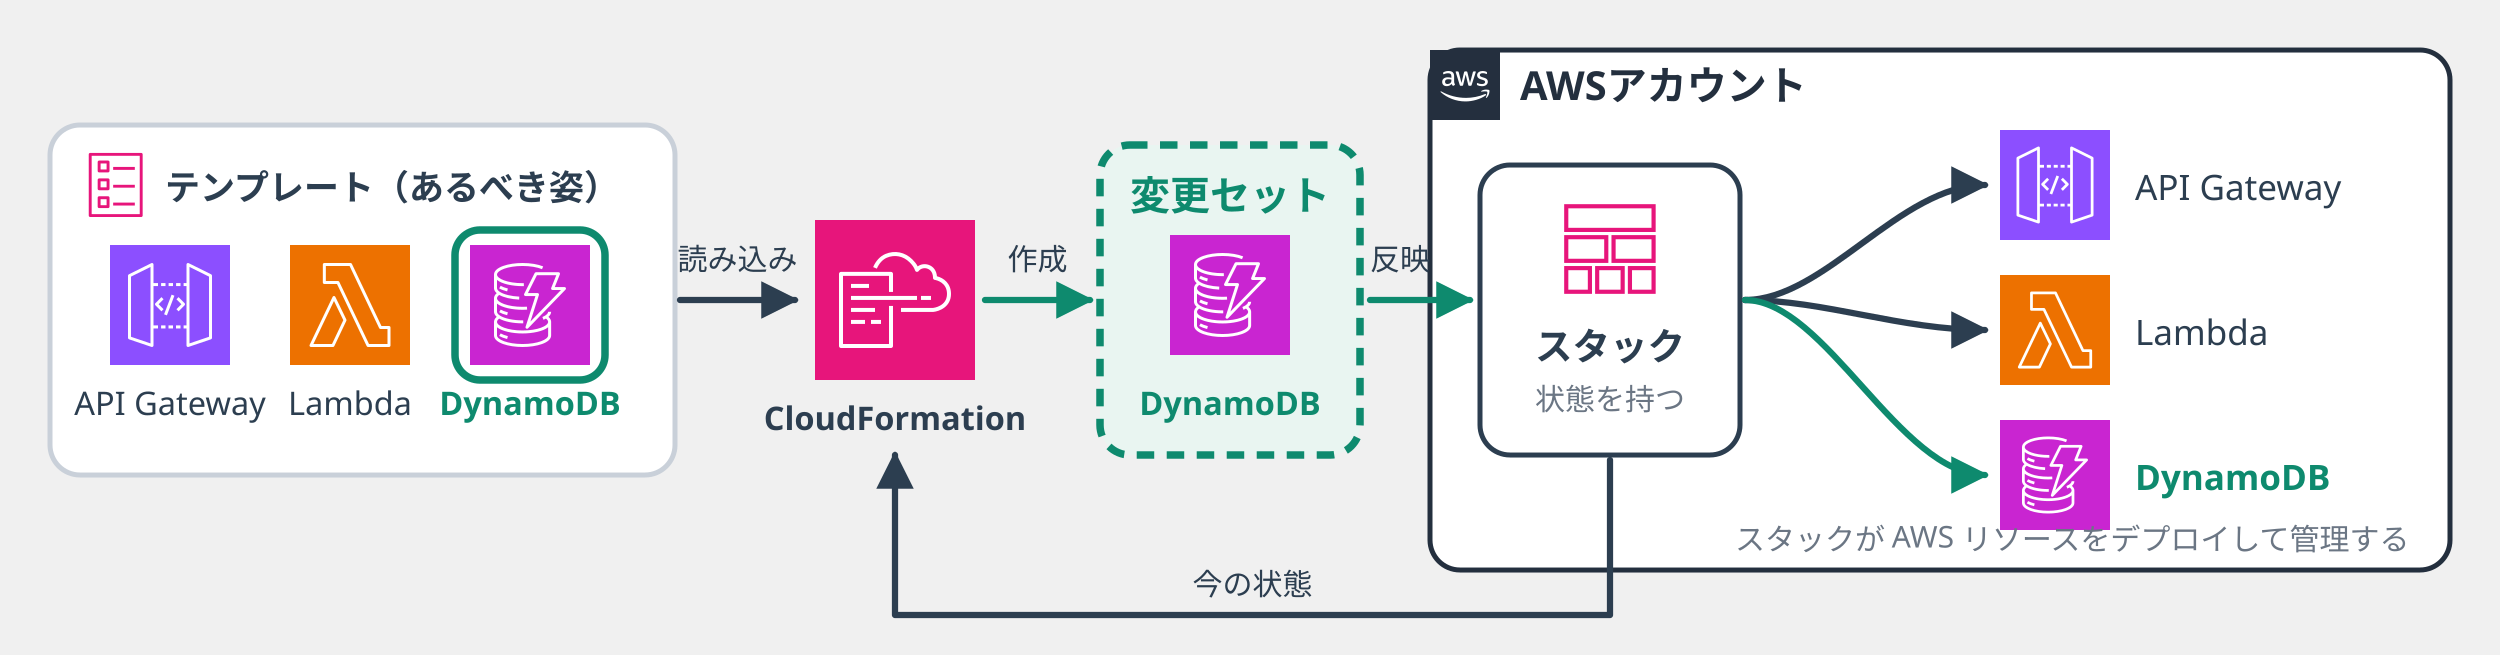
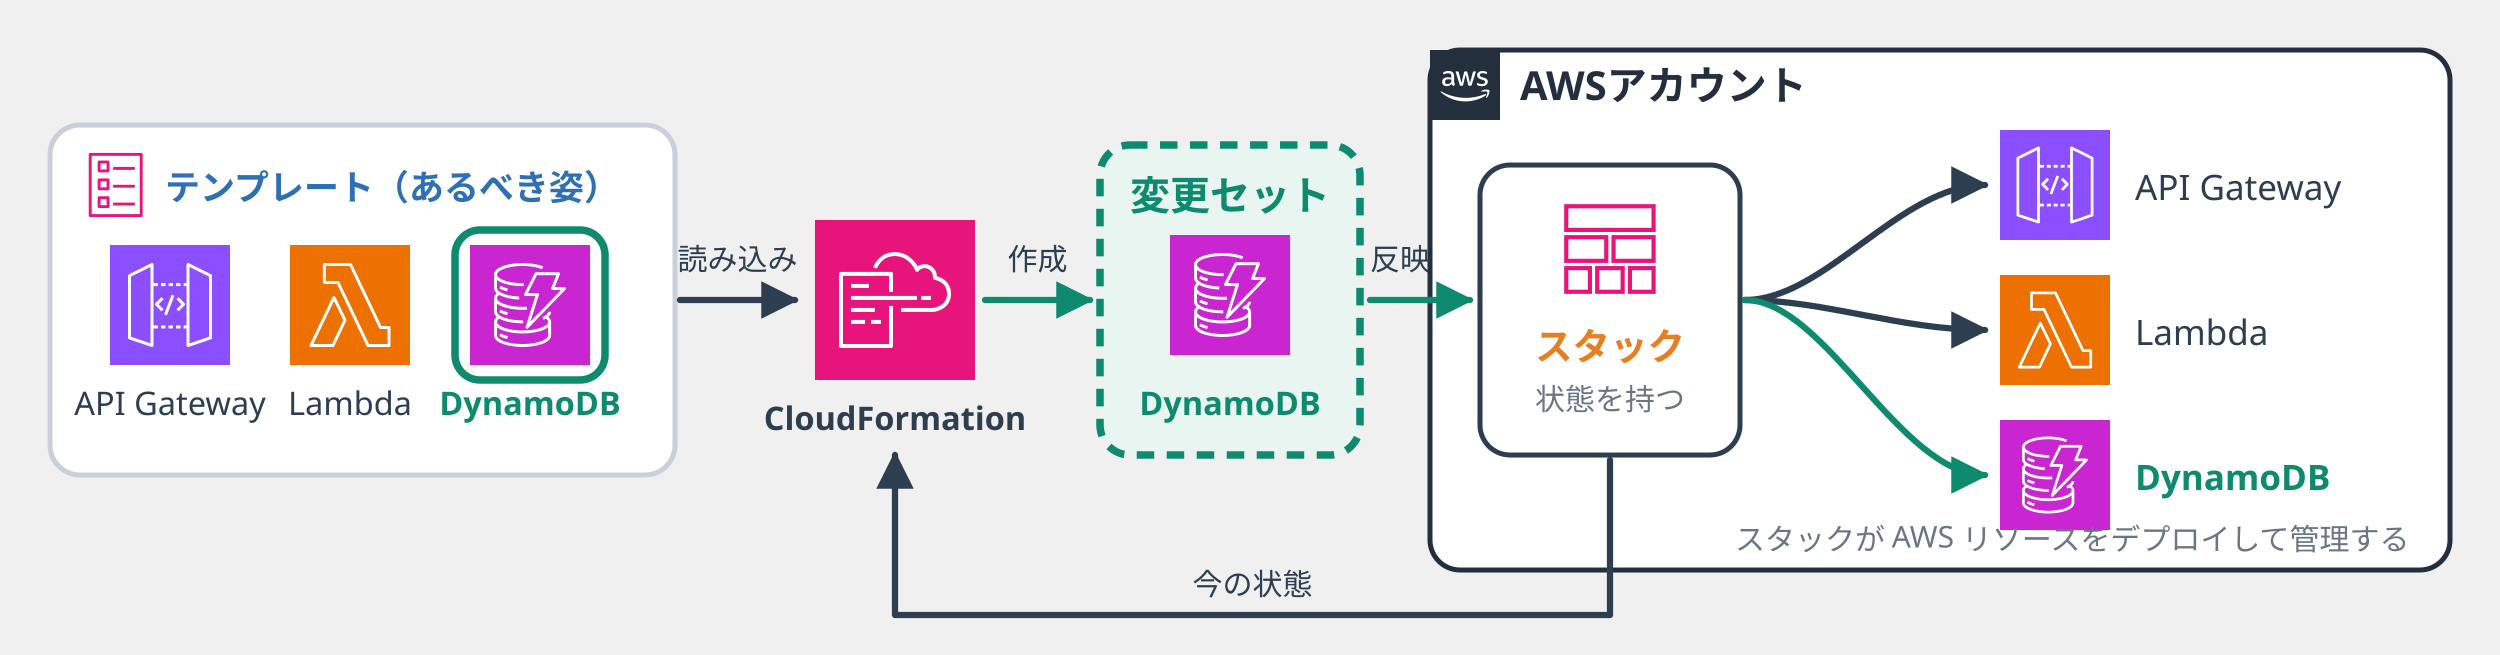
<svg xmlns="http://www.w3.org/2000/svg" viewBox="0 0 1000 262" width="100%" role="img" aria-label="CloudFormationがテンプレートとスタックの今の状態を比べて変更セットを作り、スタックに反映する。スタックからAPI Gateway、Lambda、DynamoDBがデプロイされる">
  <defs>
    <marker id="a-i" viewBox="0 0 10 10" refX="9" refY="5" markerWidth="6" markerHeight="6" orient="auto-start-reverse">
      <path d="M0,0 L10,5 L0,10 z" fill="#2c3e50" />
    </marker>
    <marker id="a-g" viewBox="0 0 10 10" refX="9" refY="5" markerWidth="6" markerHeight="6" orient="auto-start-reverse">
      <path d="M0,0 L10,5 L0,10 z" fill="#0E8A6E" />
    </marker>
    <marker id="a-r" viewBox="0 0 10 10" refX="9" refY="5" markerWidth="6" markerHeight="6" orient="auto-start-reverse">
      <path d="M0,0 L10,5 L0,10 z" fill="#DD344C" />
    </marker>
    <marker id="a-x" viewBox="0 0 10 10" refX="9" refY="5" markerWidth="6" markerHeight="6" orient="auto-start-reverse">
      <path d="M0,0 L10,5 L0,10 z" fill="#8a94a3" />
    </marker>
  </defs>
  <rect x="20" y="50" width="250" height="140" rx="12" fill="#ffffff" stroke="#c9d0d9" stroke-width="2" />
  <svg x="32" y="60" width="28" height="28" viewBox="0 0 48 48">
    <g id="cfn-deploy-v4-Icon-Resource/Management-Governance/Res_AWS-CloudFormation_Template_48" stroke="none" stroke-width="1" fill="none" fill-rule="evenodd">
      <path d="M22.734,38.089 L37.593,38.089 L37.593,36.089 L22.734,36.089 L22.734,38.089 Z M22.734,25.852 L37.593,25.852 L37.593,23.852 L22.734,23.852 L22.734,25.852 Z M22.734,13.615 L37.593,13.615 L37.593,11.615 L22.734,11.615 L22.734,13.615 Z M14.118,37.838 L18.237,37.838 L18.237,33.719 L14.118,33.719 L14.118,37.838 Z M13.118,39.838 L19.238,39.838 C19.79,39.838 20.238,39.391 20.238,38.838 L20.238,32.719 C20.238,32.166 19.79,31.719 19.238,31.719 L13.118,31.719 C12.566,31.719 12.118,32.166 12.118,32.719 L12.118,38.838 C12.118,39.391 12.566,39.838 13.118,39.838 L13.118,39.838 Z M14.118,25.6 L18.237,25.6 L18.237,21.481 L14.118,21.481 L14.118,25.6 Z M13.118,27.601 L19.238,27.601 C19.79,27.601 20.238,27.153 20.238,26.601 L20.238,20.481 C20.238,19.929 19.79,19.481 19.238,19.481 L13.118,19.481 C12.566,19.481 12.118,19.929 12.118,20.481 L12.118,26.601 C12.118,27.153 12.566,27.601 13.118,27.601 L13.118,27.601 Z M14.118,13.363 L18.237,13.363 L18.237,9.244 L14.118,9.244 L14.118,13.363 Z M13.118,15.363 L19.238,15.363 C19.79,15.363 20.238,14.916 20.238,14.363 L20.238,8.244 C20.238,7.691 19.79,7.244 19.238,7.244 L13.118,7.244 C12.566,7.244 12.118,7.691 12.118,8.244 L12.118,14.363 C12.118,14.916 12.566,15.363 13.118,15.363 L13.118,15.363 Z M8,43.956 L40.963,43.956 L40.963,4 L8,4 L8,43.956 Z M41.963,2 L7,2 C6.448,2 6,2.447 6,3 L6,44.956 C6,45.509 6.448,45.956 7,45.956 L41.963,45.956 C42.516,45.956 42.963,45.509 42.963,44.956 L42.963,3 C42.963,2.447 42.516,2 41.963,2 L41.963,2 Z" id="cfn-deploy-v4-AWS-CloudFormation_template_Resource-Icon_light-bg" fill="#E7157B" />
    </g>
  </svg>
-   <text x="66" y="80" font-family="'Noto Sans JP', 'Hiragino Sans', sans-serif" font-size="14" font-weight="bold" fill="#2c3e50" text-anchor="start">テンプレート（あるべき姿）</text>
+   <text x="66" y="80" font-family="'Noto Sans JP', 'Hiragino Sans', sans-serif" font-size="14" font-weight="bold" fill="#2F6FB3" text-anchor="start">テンプレート（あるべき姿）</text>
  <svg x="44" y="98" width="48" height="48" viewBox="0 0 80 80">
    <g id="cfn-deploy-v5-Icon-Architecture/64/Arch_Amazon-API-Gateway_64">
      <g id="cfn-deploy-v5-Icon-Architecture-BG/64/Networking-Content-Delivery">
        <rect id="cfn-deploy-v5-Rectangle" width="80" height="80" fill="#8C4FFF" />
      </g>
      <g id="cfn-deploy-v5-Icon-Service/64/Amazon-API-Gateway_64">
        <path id="cfn-deploy-v5-Amazon-API-Gateway_Icon_64_Squid" fill-rule="evenodd" clip-rule="evenodd" d="M34.065 55.632H37V53.615H34.065V55.632ZM39 55.632H42V53.615H39V55.632ZM27 14.63L14 21.082V61.193L27 65.59V14.63ZM29 27.393V53.615H32V55.632H29V66.992C29 67.316 28.845 67.621 28.584 67.81C28.412 67.936 28.207 68 28 68C27.894 68 27.786 67.983 27.682 67.948L12.682 62.876C12.274 62.737 12 62.352 12 61.92V20.454C12 20.07 12.217 19.718 12.559 19.549L27.559 12.104C27.868 11.95 28.235 11.968 28.528 12.152C28.821 12.336 29 12.66 29 13.009V25.376H32V27.393H29ZM44 55.632H47V53.615H44V55.632ZM44.065 27.393H47V25.376H44.065V27.393ZM39.065 27.393H42V25.376H39.065V27.393ZM34.065 27.393H37V25.376H34.065V27.393ZM66 21.082L53 14.63V65.59L66 61.193V21.082ZM68 61.92C68 62.352 67.726 62.737 67.318 62.876L52.318 67.948C52.214 67.983 52.106 68 52 68C51.793 68 51.588 67.936 51.416 67.81C51.155 67.621 51 67.316 51 66.992V55.632H49.065V53.615H51V27.393H49.065V25.376H51V13.009C51 12.66 51.179 12.336 51.472 12.152C51.765 11.968 52.131 11.95 52.441 12.104L67.441 19.549C67.783 19.718 68 20.07 68 20.454V61.92ZM42.934 33.807L41.066 33.083L36.066 46.194L37.934 46.918L42.934 33.807ZM49.707 40.209C50.098 39.815 50.098 39.176 49.707 38.783L45.707 34.749L44.293 36.175L47.586 39.496L44.293 42.817L45.707 44.243L49.707 40.209ZM34.293 44.243L30.293 40.209C29.902 39.815 29.902 39.176 30.293 38.783L34.293 34.749L35.707 36.175L32.414 39.496L35.707 42.817L34.293 44.243Z" fill="white" />
      </g>
    </g>
  </svg>
  <text x="68" y="166" font-family="'Noto Sans JP', 'Hiragino Sans', sans-serif" font-size="13" font-weight="normal" fill="#2c3e50" text-anchor="middle">API Gateway</text>
  <svg x="116" y="98" width="48" height="48" viewBox="0 0 80 80">
    <g id="cfn-deploy-v6-Icon-Architecture/64/Arch_AWS-Lambda_64" stroke="none" stroke-width="1" fill="none" fill-rule="evenodd">
      <g id="cfn-deploy-v6-Icon-Architecture-BG/64/Compute" fill="#ED7100">
        <rect id="cfn-deploy-v6-Rectangle" x="0" y="0" width="80" height="80" />
      </g>
      <path d="M28.008,66 L15.591,66 L29.324,37.296 L35.546,50.106 L28.008,66 Z M30.22,34.553 C30.051,34.208 29.7,33.989 29.318,33.989 L29.315,33.989 C28.929,33.99 28.578,34.211 28.412,34.558 L13.098,66.569 C12.95,66.879 12.971,67.243 13.155,67.534 C13.337,67.824 13.658,68 14.002,68 L28.642,68 C29.03,68 29.382,67.777 29.548,67.428 L37.564,50.528 C37.693,50.254 37.692,49.937 37.559,49.665 L30.22,34.553 Z M64.995,66 L52.659,66 L32.867,24.57 C32.701,24.222 32.349,24 31.962,24 L23.89,24 L23.899,14 L39.72,14 L59.42,55.429 C59.586,55.777 59.939,56 60.326,56 L64.995,56 L64.995,66 Z M65.998,54 L60.96,54 L41.259,12.571 C41.094,12.223 40.741,12 40.353,12 L22.898,12 C22.345,12 21.896,12.447 21.895,12.999 L21.884,24.999 C21.884,25.265 21.989,25.519 22.178,25.707 C22.365,25.895 22.62,26 22.887,26 L31.329,26 L51.122,67.43 C51.289,67.778 51.639,68 52.026,68 L65.998,68 C66.552,68 67,67.552 67,67 L67,55 C67,54.448 66.552,54 65.998,54 L65.998,54 Z" id="cfn-deploy-v6-AWS-Lambda_Icon_64_Squid" fill="#FFFFFF" />
    </g>
  </svg>
  <text x="140" y="166" font-family="'Noto Sans JP', 'Hiragino Sans', sans-serif" font-size="13" font-weight="normal" fill="#2c3e50" text-anchor="middle">Lambda</text>
  <svg x="188" y="98" width="48" height="48" viewBox="0 0 80 80">
    <g id="cfn-deploy-v7-Icon-Architecture/64/Arch_Amazon-DynamoDB_64" stroke="none" stroke-width="1" fill="none" fill-rule="evenodd">
      <g id="cfn-deploy-v7-Icon-Architecture-BG/64/Database" fill="#C925D1">
        <rect id="cfn-deploy-v7-Rectangle" x="0" y="0" width="80" height="80" />
      </g>
      <path d="M52.086,54.85 C48.748,57.549 41.745,58.975 35.044,58.975 C28.342,58.975 21.337,57.548 18,54.849 L18,60.285 L18.001,60.285 C18.001,62.995 25,66.016 35.044,66.016 C45.08,66.016 52.075,62.999 52.086,60.29 L52.086,54.85 Z M52.087,44.522 L54.087,44.511 L54.087,44.522 C54.087,45.73 53.482,46.858 52.304,47.891 C53.732,49.147 54.087,50.38 54.087,51.258 C54.087,51.264 54.086,51.269 54.086,51.275 L54.086,60.285 L54.087,60.285 C54.087,65.295 44.275,68 35.044,68 C25.835,68 16.05,65.307 16.003,60.319 C16.003,60.314 16,60.309 16,60.304 L16,51.255 C16,51.253 16.002,51.25 16.002,51.247 C16.005,50.369 16.361,49.141 17.787,47.888 C16.37,46.636 16.01,45.415 16.001,44.544 L16.002,44.544 C16.002,44.54 16,44.537 16,44.533 L16,35.484 C16,35.481 16.002,35.478 16.002,35.475 C16.005,34.597 16.362,33.369 17.788,32.117 C16.37,30.865 16.01,29.643 16.001,28.773 L16.002,28.773 C16.002,28.769 16,28.765 16,28.761 L16,19.713 C16,19.71 16.002,19.707 16.002,19.704 C16.019,14.7 25.82,12 35.044,12 C40.255,12 45.261,12.828 48.778,14.272 L48.013,16.105 C44.73,14.757 40.003,13.984 35.044,13.984 C25,13.984 18.001,17.005 18.001,19.717 C18.001,22.429 25,25.45 35.044,25.45 C35.315,25.453 35.58,25.45 35.848,25.44 L35.932,27.422 C35.636,27.434 35.34,27.434 35.044,27.434 C28.342,27.434 21.337,26.007 18,23.308 L18,28.74 L18.001,28.74 L18.001,28.763 C18.011,29.803 19.078,30.712 19.972,31.289 C22.662,33.004 27.482,34.175 32.857,34.418 L32.766,36.4 C27.321,36.153 22.553,35.023 19.484,33.292 C18.728,33.857 18.001,34.622 18.001,35.489 C18.001,38.2 25,41.221 35.044,41.221 C36.029,41.221 37.007,41.189 37.952,41.123 L38.091,43.102 C37.101,43.17 36.075,43.205 35.044,43.205 C28.342,43.205 21.337,41.778 18,39.079 L18,44.511 L18.001,44.511 C18.011,45.575 19.078,46.482 19.972,47.06 C23.048,49.023 28.824,50.245 35.044,50.245 L35.484,50.245 L35.484,52.229 L35.044,52.229 C28.725,52.229 22.982,51.055 19.47,49.073 C18.718,49.637 18.001,50.398 18.001,51.258 C18.001,53.97 25,56.992 35.044,56.992 C45.08,56.992 52.075,53.974 52.086,51.265 L52.086,51.255 L52.086,51.254 C52.084,50.392 51.364,49.631 50.61,49.067 C50.122,49.344 49.599,49.61 49.004,49.855 L48.238,48.022 C48.964,47.724 49.594,47.402 50.111,47.062 C51.013,46.474 52.087,45.555 52.087,44.522 L52.087,44.522 Z M60.653,30.017 L55.049,30.017 C54.718,30.017 54.407,29.854 54.222,29.582 C54.035,29.31 53.997,28.964 54.119,28.66 L57.528,20.138 L44.619,20.138 L38.619,32.04 L45.001,32.04 C45.32,32.04 45.62,32.192 45.809,32.447 C45.996,32.703 46.051,33.031 45.954,33.333 L40.258,51.089 L60.653,30.017 Z M63.722,29.712 L38.723,55.54 C38.528,55.74 38.266,55.844 38.001,55.844 C37.825,55.844 37.648,55.799 37.49,55.705 C37.09,55.469 36.907,54.992 37.048,54.552 L43.634,34.024 L37.001,34.024 C36.654,34.024 36.333,33.846 36.15,33.554 C35.968,33.261 35.951,32.896 36.107,32.589 L43.107,18.703 C43.276,18.367 43.622,18.154 44.001,18.154 L59.001,18.154 C59.332,18.154 59.643,18.318 59.828,18.589 C60.015,18.862 60.053,19.207 59.931,19.512 L56.522,28.033 L63,28.033 C63.4,28.033 63.763,28.271 63.92,28.636 C64.077,29.002 63.999,29.426 63.722,29.712 L63.722,29.712 Z M19.455,60.674 C20.872,61.473 22.656,62.144 24.757,62.668 L25.245,60.744 C23.346,60.271 21.686,59.65 20.443,58.95 L19.455,60.674 Z M24.757,46.799 L25.245,44.875 C23.346,44.401 21.686,43.78 20.443,43.08 L19.455,44.805 C20.872,45.603 22.655,46.275 24.757,46.799 L24.757,46.799 Z M19.455,28.936 L20.443,27.211 C21.684,27.911 23.345,28.531 25.245,29.006 L24.757,30.929 C22.653,30.404 20.87,29.733 19.455,28.936 L19.455,28.936 Z" id="cfn-deploy-v7-Amazon-DynamoDB_Icon_64_Squid" fill="#FFFFFF" />
    </g>
  </svg>
  <text x="212" y="166" font-family="'Noto Sans JP', 'Hiragino Sans', sans-serif" font-size="13" font-weight="bold" fill="#0E8A6E" text-anchor="middle">DynamoDB</text>
  <rect x="182" y="92" width="60" height="60" rx="10" fill="none" stroke="#0E8A6E" stroke-width="3" />
  <path d="M272,120 L318,120" fill="none" stroke="#2c3e50" stroke-width="2.5" stroke-linejoin="round" stroke-linecap="round" marker-end="url(#a-i)" />
  <text x="295" y="108" font-family="'Noto Sans JP', 'Hiragino Sans', sans-serif" font-size="12" font-weight="normal" fill="#2c3e50" text-anchor="middle">読み込み</text>
  <svg x="326" y="88" width="64" height="64" viewBox="0 0 80 80">
    <g id="cfn-deploy-v8-Icon-Architecture/64/Arch_AWS-CloudFormation_64" stroke="none" stroke-width="1" fill="none" fill-rule="evenodd">
      <g id="cfn-deploy-v8-Icon-Architecture-BG/64/Management-Governance" fill="#E7157B">
        <rect id="cfn-deploy-v8-Rectangle" x="0" y="0" width="80" height="80" />
      </g>
      <path d="M53,39.963 L58,39.963 L58,37.96 L53,37.96 L53,39.963 Z M28,51.982 L33,51.982 L33,49.979 L28,49.979 L28,51.982 Z M18,51.982 L25,51.982 L25,49.979 L18,49.979 L18,51.982 Z M18,45.972 L30,45.972 L30,43.969 L18,43.969 L18,45.972 Z M18,33.954 L27,33.954 L27,31.951 L18,31.951 L18,33.954 Z M18,39.963 L51,39.963 L51,37.96 L18,37.96 L18,39.963 Z M37,61.997 L14,61.997 L14,27.945 L37,27.945 L37,35.957 L39,35.957 L39,26.943 C39,26.39 38.552,25.942 38,25.942 L13,25.942 C12.447,25.942 12,26.39 12,26.943 L12,62.998 C12,63.551 12.447,64 13,64 L38,64 C38.552,64 39,63.551 39,62.998 L39,42.968 L37,42.968 L37,61.997 Z M68,36.959 C68,43.431 62.173,45.682 59.092,45.968 L43,45.972 L43,43.969 L59,43.969 C59.195,43.946 66,43.212 66,36.959 C66,31.264 60.863,30.108 59.834,29.934 C59.321,29.847 58.96,29.382 59.004,28.863 C59.005,28.844 59.007,28.826 59.009,28.808 C58.954,25.59 56.981,24.585 56.126,24.3 C54.53,23.769 52.751,24.277 51.81,25.539 C51.591,25.836 51.229,25.987 50.861,25.931 C50.497,25.876 50.192,25.625 50.068,25.277 C49.447,23.536 48.546,22.408 47.293,21.153 C44.159,18.039 39.905,17.178 35.925,18.853 C33.837,19.733 32.012,21.728 30.922,24.327 L29.078,23.55 C30.37,20.474 32.584,18.089 35.15,17.007 C39.905,15.005 44.971,16.026 48.704,19.734 C49.774,20.807 50.66,21.851 51.35,23.204 C52.843,22.098 54.857,21.767 56.757,22.399 C59.189,23.209 60.727,25.321 60.975,28.129 C64.381,28.988 68,31.712 68,36.959 L68,36.959 Z" id="cfn-deploy-v8-AWS-CloudFormation_Icon_64_Squid" fill="#FFFFFF" />
    </g>
  </svg>
  <text x="358" y="172" font-family="'Noto Sans JP', 'Hiragino Sans', sans-serif" font-size="13" font-weight="bold" fill="#2c3e50" text-anchor="middle">CloudFormation</text>
  <path d="M394,120 L436,120" fill="none" stroke="#0E8A6E" stroke-width="2.5" stroke-linejoin="round" stroke-linecap="round" marker-end="url(#a-g)" />
  <text x="415" y="108" font-family="'Noto Sans JP', 'Hiragino Sans', sans-serif" font-size="12" font-weight="normal" fill="#2c3e50" text-anchor="middle">作成</text>
  <rect x="440" y="58" width="104" height="124" rx="12" fill="#e9f5f1" stroke="#0E8A6E" stroke-width="3" stroke-dasharray="7 5" />
  <text x="492" y="84" font-family="'Noto Sans JP', 'Hiragino Sans', sans-serif" font-size="16" font-weight="bold" fill="#0E8A6E" text-anchor="middle">変更セット</text>
  <svg x="468" y="94" width="48" height="48" viewBox="0 0 80 80">
    <g id="cfn-deploy-v9-Icon-Architecture/64/Arch_Amazon-DynamoDB_64" stroke="none" stroke-width="1" fill="none" fill-rule="evenodd">
      <g id="cfn-deploy-v9-Icon-Architecture-BG/64/Database" fill="#C925D1">
        <rect id="cfn-deploy-v9-Rectangle" x="0" y="0" width="80" height="80" />
      </g>
      <path d="M52.086,54.85 C48.748,57.549 41.745,58.975 35.044,58.975 C28.342,58.975 21.337,57.548 18,54.849 L18,60.285 L18.001,60.285 C18.001,62.995 25,66.016 35.044,66.016 C45.08,66.016 52.075,62.999 52.086,60.29 L52.086,54.85 Z M52.087,44.522 L54.087,44.511 L54.087,44.522 C54.087,45.73 53.482,46.858 52.304,47.891 C53.732,49.147 54.087,50.38 54.087,51.258 C54.087,51.264 54.086,51.269 54.086,51.275 L54.086,60.285 L54.087,60.285 C54.087,65.295 44.275,68 35.044,68 C25.835,68 16.05,65.307 16.003,60.319 C16.003,60.314 16,60.309 16,60.304 L16,51.255 C16,51.253 16.002,51.25 16.002,51.247 C16.005,50.369 16.361,49.141 17.787,47.888 C16.37,46.636 16.01,45.415 16.001,44.544 L16.002,44.544 C16.002,44.54 16,44.537 16,44.533 L16,35.484 C16,35.481 16.002,35.478 16.002,35.475 C16.005,34.597 16.362,33.369 17.788,32.117 C16.37,30.865 16.01,29.643 16.001,28.773 L16.002,28.773 C16.002,28.769 16,28.765 16,28.761 L16,19.713 C16,19.71 16.002,19.707 16.002,19.704 C16.019,14.7 25.82,12 35.044,12 C40.255,12 45.261,12.828 48.778,14.272 L48.013,16.105 C44.73,14.757 40.003,13.984 35.044,13.984 C25,13.984 18.001,17.005 18.001,19.717 C18.001,22.429 25,25.45 35.044,25.45 C35.315,25.453 35.58,25.45 35.848,25.44 L35.932,27.422 C35.636,27.434 35.34,27.434 35.044,27.434 C28.342,27.434 21.337,26.007 18,23.308 L18,28.74 L18.001,28.74 L18.001,28.763 C18.011,29.803 19.078,30.712 19.972,31.289 C22.662,33.004 27.482,34.175 32.857,34.418 L32.766,36.4 C27.321,36.153 22.553,35.023 19.484,33.292 C18.728,33.857 18.001,34.622 18.001,35.489 C18.001,38.2 25,41.221 35.044,41.221 C36.029,41.221 37.007,41.189 37.952,41.123 L38.091,43.102 C37.101,43.17 36.075,43.205 35.044,43.205 C28.342,43.205 21.337,41.778 18,39.079 L18,44.511 L18.001,44.511 C18.011,45.575 19.078,46.482 19.972,47.06 C23.048,49.023 28.824,50.245 35.044,50.245 L35.484,50.245 L35.484,52.229 L35.044,52.229 C28.725,52.229 22.982,51.055 19.47,49.073 C18.718,49.637 18.001,50.398 18.001,51.258 C18.001,53.97 25,56.992 35.044,56.992 C45.08,56.992 52.075,53.974 52.086,51.265 L52.086,51.255 L52.086,51.254 C52.084,50.392 51.364,49.631 50.61,49.067 C50.122,49.344 49.599,49.61 49.004,49.855 L48.238,48.022 C48.964,47.724 49.594,47.402 50.111,47.062 C51.013,46.474 52.087,45.555 52.087,44.522 L52.087,44.522 Z M60.653,30.017 L55.049,30.017 C54.718,30.017 54.407,29.854 54.222,29.582 C54.035,29.31 53.997,28.964 54.119,28.66 L57.528,20.138 L44.619,20.138 L38.619,32.04 L45.001,32.04 C45.32,32.04 45.62,32.192 45.809,32.447 C45.996,32.703 46.051,33.031 45.954,33.333 L40.258,51.089 L60.653,30.017 Z M63.722,29.712 L38.723,55.54 C38.528,55.74 38.266,55.844 38.001,55.844 C37.825,55.844 37.648,55.799 37.49,55.705 C37.09,55.469 36.907,54.992 37.048,54.552 L43.634,34.024 L37.001,34.024 C36.654,34.024 36.333,33.846 36.15,33.554 C35.968,33.261 35.951,32.896 36.107,32.589 L43.107,18.703 C43.276,18.367 43.622,18.154 44.001,18.154 L59.001,18.154 C59.332,18.154 59.643,18.318 59.828,18.589 C60.015,18.862 60.053,19.207 59.931,19.512 L56.522,28.033 L63,28.033 C63.4,28.033 63.763,28.271 63.92,28.636 C64.077,29.002 63.999,29.426 63.722,29.712 L63.722,29.712 Z M19.455,60.674 C20.872,61.473 22.656,62.144 24.757,62.668 L25.245,60.744 C23.346,60.271 21.686,59.65 20.443,58.95 L19.455,60.674 Z M24.757,46.799 L25.245,44.875 C23.346,44.401 21.686,43.78 20.443,43.08 L19.455,44.805 C20.872,45.603 22.655,46.275 24.757,46.799 L24.757,46.799 Z M19.455,28.936 L20.443,27.211 C21.684,27.911 23.345,28.531 25.245,29.006 L24.757,30.929 C22.653,30.404 20.87,29.733 19.455,28.936 L19.455,28.936 Z" id="cfn-deploy-v9-Amazon-DynamoDB_Icon_64_Squid" fill="#FFFFFF" />
    </g>
  </svg>
  <text x="492" y="166" font-family="'Noto Sans JP', 'Hiragino Sans', sans-serif" font-size="13" font-weight="bold" fill="#0E8A6E" text-anchor="middle">DynamoDB</text>
  <rect x="572" y="20" width="408" height="208" rx="12" fill="#ffffff" stroke="#232F3E" stroke-width="2" />
  <g transform="translate(-170,-90)">
    <svg x="742" y="110" width="28" height="28" viewBox="0 0 40 40">
      <g id="cfn-deploy-cloud21-Icon-Architecture-Group/32/AWS-Cloud-logo_32" stroke="none" stroke-width="1" fill="none" fill-rule="evenodd">
        <rect id="cfn-deploy-cloud21-Rectangle" fill="#242F3E" x="0" y="0" width="40" height="40" />
        <path d="M32.698,23.901 C33.059,24.37 32.298,26.3 31.957,27.164 C31.853,27.426 32.075,27.529 32.307,27.332 C33.82,26.048 34.212,23.357 33.901,22.969 C33.594,22.583 30.95,22.252 29.338,23.401 C29.089,23.578 29.132,23.822 29.407,23.79 C30.315,23.678 32.338,23.433 32.698,23.901 L32.698,23.901 Z M31.856,25.91 C32.374,25.532 31.93,24.969 31.402,25.19 C27.889,26.654 24.075,27.363 20.602,27.363 C15.459,27.363 10.475,25.974 6.446,23.668 C6.094,23.466 5.833,23.823 6.127,24.082 C9.86,27.398 14.796,29.391 20.274,29.391 C24.184,29.391 28.725,28.183 31.856,25.91 L31.856,25.91 Z M29.712,20.695 C29.214,20.695 28.727,20.642 28.253,20.534 C27.777,20.425 27.413,20.302 27.16,20.161 C27.005,20.077 26.908,19.989 26.869,19.903 C26.831,19.815 26.811,19.729 26.811,19.643 L26.811,19.174 C26.811,18.98 26.884,18.881 27.027,18.881 C27.082,18.881 27.14,18.894 27.2,18.914 C27.261,18.937 27.341,18.969 27.441,19.012 C27.761,19.153 28.108,19.26 28.485,19.336 C28.861,19.411 29.236,19.449 29.611,19.449 C30.208,19.449 30.669,19.347 30.995,19.141 C31.322,18.937 31.484,18.646 31.484,18.268 C31.484,18.008 31.399,17.793 31.227,17.619 C31.056,17.445 30.738,17.286 30.275,17.134 L28.9,16.713 C28.203,16.497 27.698,16.184 27.383,15.775 C27.068,15.363 26.911,14.916 26.911,14.428 C26.911,14.041 26.996,13.699 27.169,13.401 C27.339,13.104 27.564,12.851 27.845,12.64 C28.13,12.43 28.459,12.272 28.834,12.162 C29.208,12.055 29.606,12 30.026,12 C30.236,12 30.449,12.014 30.666,12.041 C30.881,12.067 31.085,12.103 31.278,12.146 C31.471,12.191 31.651,12.239 31.816,12.292 C31.982,12.347 32.114,12.401 32.215,12.454 C32.346,12.529 32.439,12.605 32.496,12.681 C32.551,12.756 32.579,12.858 32.579,12.989 L32.579,13.425 C32.579,13.62 32.507,13.716 32.362,13.716 C32.285,13.716 32.165,13.68 31.998,13.604 C31.458,13.365 30.848,13.248 30.177,13.248 C29.635,13.248 29.214,13.334 28.916,13.506 C28.617,13.68 28.468,13.955 28.468,14.333 C28.468,14.591 28.562,14.81 28.751,14.988 C28.939,15.166 29.286,15.336 29.795,15.499 L31.137,15.921 C31.822,16.135 32.311,16.433 32.603,16.809 C32.897,17.188 33.044,17.619 33.044,18.104 C33.044,18.505 32.961,18.864 32.794,19.182 C32.628,19.501 32.399,19.772 32.105,19.999 C31.813,20.226 31.463,20.398 31.054,20.517 C30.644,20.637 30.197,20.695 29.712,20.695 L29.712,20.695 Z M17.547,20.451 C17.381,20.451 17.26,20.424 17.182,20.364 C17.104,20.303 17.038,20.183 16.983,19.999 L14.761,12.842 C14.708,12.658 14.679,12.535 14.679,12.471 C14.679,12.32 14.757,12.244 14.912,12.244 L15.839,12.244 C16.016,12.244 16.14,12.274 16.213,12.334 C16.284,12.392 16.347,12.512 16.402,12.698 L17.993,18.818 L19.47,12.698 C19.514,12.512 19.574,12.392 19.651,12.334 C19.728,12.274 19.855,12.244 20.031,12.244 L20.796,12.244 C20.971,12.244 21.098,12.274 21.176,12.334 C21.253,12.392 21.314,12.512 21.358,12.698 L22.851,18.899 L24.491,12.698 C24.546,12.512 24.609,12.392 24.681,12.334 C24.754,12.274 24.877,12.244 25.054,12.244 L25.932,12.244 C26.088,12.244 26.165,12.32 26.165,12.471 C26.165,12.512 26.158,12.562 26.149,12.615 C26.136,12.671 26.116,12.746 26.081,12.842 L23.795,19.999 C23.74,20.183 23.673,20.303 23.595,20.364 C23.518,20.424 23.396,20.451 23.231,20.451 L22.418,20.451 C22.242,20.451 22.115,20.421 22.038,20.357 C21.961,20.292 21.9,20.166 21.856,19.984 L20.38,14.024 L18.923,19.984 C18.879,20.166 18.817,20.292 18.74,20.357 C18.662,20.421 18.536,20.451 18.359,20.451 L17.547,20.451 Z M9.939,19.449 C10.25,19.449 10.575,19.392 10.918,19.279 C11.26,19.165 11.558,18.969 11.812,18.687 C11.968,18.515 12.074,18.318 12.136,18.096 C12.196,17.876 12.225,17.609 12.225,17.295 L12.225,16.907 C11.951,16.842 11.661,16.791 11.356,16.753 C11.052,16.716 10.757,16.696 10.469,16.696 C9.84,16.696 9.369,16.82 9.061,17.069 C8.752,17.317 8.596,17.672 8.596,18.139 C8.596,18.57 8.713,18.895 8.945,19.117 C9.177,19.339 9.509,19.449 9.939,19.449 L9.939,19.449 Z M13.785,18.041 C13.785,18.386 13.82,18.66 13.892,18.866 C13.965,19.072 14.067,19.294 14.199,19.53 C14.243,19.606 14.265,19.676 14.265,19.739 C14.265,19.838 14.204,19.93 14.083,20.015 L13.486,20.405 C13.398,20.458 13.315,20.486 13.238,20.486 C13.137,20.486 13.044,20.443 12.956,20.357 C12.822,20.226 12.71,20.084 12.617,19.927 C12.521,19.771 12.425,19.588 12.326,19.383 C11.585,20.236 10.658,20.663 9.542,20.663 C8.746,20.663 8.116,20.443 7.651,19.999 C7.188,19.557 6.956,18.963 6.956,18.219 C6.956,17.432 7.243,16.796 7.819,16.316 C8.392,15.836 9.167,15.595 10.138,15.595 C10.459,15.595 10.793,15.62 11.141,15.668 C11.488,15.716 11.851,15.785 12.225,15.871 L12.225,15.192 C12.225,14.49 12.078,13.996 11.779,13.709 C11.481,13.423 10.968,13.281 10.239,13.281 C9.906,13.281 9.566,13.32 9.218,13.401 C8.871,13.482 8.53,13.587 8.199,13.716 C8.044,13.781 7.933,13.822 7.868,13.838 C7.802,13.854 7.752,13.862 7.719,13.862 C7.587,13.862 7.519,13.766 7.519,13.57 L7.519,13.118 C7.519,12.966 7.543,12.858 7.587,12.795 C7.631,12.729 7.719,12.664 7.852,12.6 C8.183,12.437 8.581,12.297 9.044,12.179 C9.509,12.06 10,12 10.52,12 C11.646,12 12.472,12.253 12.997,12.753 C13.521,13.255 13.785,14.013 13.785,15.028 L13.785,18.041 Z" id="cfn-deploy-cloud21-Fill-1" fill="#FFFFFF" />
      </g>
    </svg>
    <text x="778" y="130" font-family="'Noto Sans JP', 'Hiragino Sans', sans-serif" font-size="16" font-weight="bold" fill="#232F3E" text-anchor="start">AWSアカウント</text>
  </g>
  <path d="M548,120 L588,120" fill="none" stroke="#0E8A6E" stroke-width="2.5" stroke-linejoin="round" stroke-linecap="round" marker-end="url(#a-g)" />
  <text x="560" y="108" font-family="'Noto Sans JP', 'Hiragino Sans', sans-serif" font-size="12" font-weight="normal" fill="#2c3e50" text-anchor="middle">反映</text>
  <rect x="592" y="66" width="104" height="116" rx="12" fill="#ffffff" stroke="#2c3e50" stroke-width="2" />
  <svg x="624" y="80" width="40" height="40" viewBox="0 0 48 48">
    <g id="cfn-deploy-v10-Icon-Resource/Management-Governance/Res_AWS-CloudFormation_Stack_48" stroke="none" stroke-width="1" fill="none" fill-rule="evenodd">
      <path d="M2,15.353 L45.92,15.353 L45.92,2 L2,2 L2,15.353 Z M4,13.354 L43.92,13.354 L43.92,4 L4,4 L4,13.354 Z M24.706,30.201 L45.92,30.201 L45.92,16.847 L24.706,16.847 L24.706,30.201 Z M26.706,28.2 L43.92,28.2 L43.92,18.847 L26.706,18.847 L26.706,28.2 Z M2,30.201 L23.213,30.201 L23.213,16.847 L2,16.847 L2,30.201 Z M4,28.2 L21.213,28.2 L21.213,18.847 L4,18.847 L4,28.2 Z M32.567,45.047 L45.92,45.047 L45.92,31.694 L32.567,31.694 L32.567,45.047 Z M34.566,43.047 L43.92,43.047 L43.92,33.693 L34.566,33.693 L34.566,43.047 Z M16.847,45.047 L31.073,45.047 L31.073,31.694 L16.847,31.694 L16.847,45.047 Z M18.847,43.047 L29.074,43.047 L29.074,33.693 L18.847,33.693 L18.847,43.047 Z M2,45.047 L15.352,45.047 L15.352,31.694 L2,31.694 L2,45.047 Z M4,43.047 L13.353,43.047 L13.353,33.693 L4,33.693 L4,43.047 Z" id="cfn-deploy-v10-AWS-CloudFormation_stack_Resource-Icon_light-bg" fill="#E7157B" />
    </g>
  </svg>
-   <text x="644" y="144" font-family="'Noto Sans JP', 'Hiragino Sans', sans-serif" font-size="15" font-weight="bold" fill="#2c3e50" text-anchor="middle">スタック</text>
+   <text x="644" y="144" font-family="'Noto Sans JP', 'Hiragino Sans', sans-serif" font-size="15" font-weight="bold" fill="#E67E22" text-anchor="middle">スタック</text>
  <text x="644" y="164" font-family="'Noto Sans JP', 'Hiragino Sans', sans-serif" font-size="12" font-weight="normal" fill="#6b7684" text-anchor="middle">状態を持つ</text>
  <path d="M644,184 L644,246 L358,246 L358,182" fill="none" stroke="#2c3e50" stroke-width="2.5" stroke-linejoin="round" stroke-linecap="round" marker-end="url(#a-i)" />
  <text x="501" y="238" font-family="'Noto Sans JP', 'Hiragino Sans', sans-serif" font-size="12" font-weight="normal" fill="#2c3e50" text-anchor="middle">今の状態</text>
  <svg x="800" y="52" width="44" height="44" viewBox="0 0 80 80">
    <g id="cfn-deploy-v11-Icon-Architecture/64/Arch_Amazon-API-Gateway_64">
      <g id="cfn-deploy-v11-Icon-Architecture-BG/64/Networking-Content-Delivery">
        <rect id="cfn-deploy-v11-Rectangle" width="80" height="80" fill="#8C4FFF" />
      </g>
      <g id="cfn-deploy-v11-Icon-Service/64/Amazon-API-Gateway_64">
        <path id="cfn-deploy-v11-Amazon-API-Gateway_Icon_64_Squid" fill-rule="evenodd" clip-rule="evenodd" d="M34.065 55.632H37V53.615H34.065V55.632ZM39 55.632H42V53.615H39V55.632ZM27 14.63L14 21.082V61.193L27 65.59V14.63ZM29 27.393V53.615H32V55.632H29V66.992C29 67.316 28.845 67.621 28.584 67.81C28.412 67.936 28.207 68 28 68C27.894 68 27.786 67.983 27.682 67.948L12.682 62.876C12.274 62.737 12 62.352 12 61.92V20.454C12 20.07 12.217 19.718 12.559 19.549L27.559 12.104C27.868 11.95 28.235 11.968 28.528 12.152C28.821 12.336 29 12.66 29 13.009V25.376H32V27.393H29ZM44 55.632H47V53.615H44V55.632ZM44.065 27.393H47V25.376H44.065V27.393ZM39.065 27.393H42V25.376H39.065V27.393ZM34.065 27.393H37V25.376H34.065V27.393ZM66 21.082L53 14.63V65.59L66 61.193V21.082ZM68 61.92C68 62.352 67.726 62.737 67.318 62.876L52.318 67.948C52.214 67.983 52.106 68 52 68C51.793 68 51.588 67.936 51.416 67.81C51.155 67.621 51 67.316 51 66.992V55.632H49.065V53.615H51V27.393H49.065V25.376H51V13.009C51 12.66 51.179 12.336 51.472 12.152C51.765 11.968 52.131 11.95 52.441 12.104L67.441 19.549C67.783 19.718 68 20.07 68 20.454V61.92ZM42.934 33.807L41.066 33.083L36.066 46.194L37.934 46.918L42.934 33.807ZM49.707 40.209C50.098 39.815 50.098 39.176 49.707 38.783L45.707 34.749L44.293 36.175L47.586 39.496L44.293 42.817L45.707 44.243L49.707 40.209ZM34.293 44.243L30.293 40.209C29.902 39.815 29.902 39.176 30.293 38.783L34.293 34.749L35.707 36.175L32.414 39.496L35.707 42.817L34.293 44.243Z" fill="white" />
      </g>
    </g>
  </svg>
  <text x="854" y="80" font-family="'Noto Sans JP', 'Hiragino Sans', sans-serif" font-size="14" font-weight="normal" fill="#2c3e50" text-anchor="start">API Gateway</text>
  <path d="M698,120 C730,120 760,74 794,74" fill="none" stroke="#2c3e50" stroke-width="2.5" stroke-linejoin="round" stroke-linecap="round" marker-end="url(#a-i)" />
  <svg x="800" y="110" width="44" height="44" viewBox="0 0 80 80">
    <g id="cfn-deploy-v12-Icon-Architecture/64/Arch_AWS-Lambda_64" stroke="none" stroke-width="1" fill="none" fill-rule="evenodd">
      <g id="cfn-deploy-v12-Icon-Architecture-BG/64/Compute" fill="#ED7100">
        <rect id="cfn-deploy-v12-Rectangle" x="0" y="0" width="80" height="80" />
      </g>
      <path d="M28.008,66 L15.591,66 L29.324,37.296 L35.546,50.106 L28.008,66 Z M30.22,34.553 C30.051,34.208 29.7,33.989 29.318,33.989 L29.315,33.989 C28.929,33.99 28.578,34.211 28.412,34.558 L13.098,66.569 C12.95,66.879 12.971,67.243 13.155,67.534 C13.337,67.824 13.658,68 14.002,68 L28.642,68 C29.03,68 29.382,67.777 29.548,67.428 L37.564,50.528 C37.693,50.254 37.692,49.937 37.559,49.665 L30.22,34.553 Z M64.995,66 L52.659,66 L32.867,24.57 C32.701,24.222 32.349,24 31.962,24 L23.89,24 L23.899,14 L39.72,14 L59.42,55.429 C59.586,55.777 59.939,56 60.326,56 L64.995,56 L64.995,66 Z M65.998,54 L60.96,54 L41.259,12.571 C41.094,12.223 40.741,12 40.353,12 L22.898,12 C22.345,12 21.896,12.447 21.895,12.999 L21.884,24.999 C21.884,25.265 21.989,25.519 22.178,25.707 C22.365,25.895 22.62,26 22.887,26 L31.329,26 L51.122,67.43 C51.289,67.778 51.639,68 52.026,68 L65.998,68 C66.552,68 67,67.552 67,67 L67,55 C67,54.448 66.552,54 65.998,54 L65.998,54 Z" id="cfn-deploy-v12-AWS-Lambda_Icon_64_Squid" fill="#FFFFFF" />
    </g>
  </svg>
  <text x="854" y="138" font-family="'Noto Sans JP', 'Hiragino Sans', sans-serif" font-size="14" font-weight="normal" fill="#2c3e50" text-anchor="start">Lambda</text>
  <path d="M698,120 C730,120 760,132 794,132" fill="none" stroke="#2c3e50" stroke-width="2.5" stroke-linejoin="round" stroke-linecap="round" marker-end="url(#a-i)" />
  <svg x="800" y="168" width="44" height="44" viewBox="0 0 80 80">
    <g id="cfn-deploy-v13-Icon-Architecture/64/Arch_Amazon-DynamoDB_64" stroke="none" stroke-width="1" fill="none" fill-rule="evenodd">
      <g id="cfn-deploy-v13-Icon-Architecture-BG/64/Database" fill="#C925D1">
        <rect id="cfn-deploy-v13-Rectangle" x="0" y="0" width="80" height="80" />
      </g>
      <path d="M52.086,54.85 C48.748,57.549 41.745,58.975 35.044,58.975 C28.342,58.975 21.337,57.548 18,54.849 L18,60.285 L18.001,60.285 C18.001,62.995 25,66.016 35.044,66.016 C45.08,66.016 52.075,62.999 52.086,60.29 L52.086,54.85 Z M52.087,44.522 L54.087,44.511 L54.087,44.522 C54.087,45.73 53.482,46.858 52.304,47.891 C53.732,49.147 54.087,50.38 54.087,51.258 C54.087,51.264 54.086,51.269 54.086,51.275 L54.086,60.285 L54.087,60.285 C54.087,65.295 44.275,68 35.044,68 C25.835,68 16.05,65.307 16.003,60.319 C16.003,60.314 16,60.309 16,60.304 L16,51.255 C16,51.253 16.002,51.25 16.002,51.247 C16.005,50.369 16.361,49.141 17.787,47.888 C16.37,46.636 16.01,45.415 16.001,44.544 L16.002,44.544 C16.002,44.54 16,44.537 16,44.533 L16,35.484 C16,35.481 16.002,35.478 16.002,35.475 C16.005,34.597 16.362,33.369 17.788,32.117 C16.37,30.865 16.01,29.643 16.001,28.773 L16.002,28.773 C16.002,28.769 16,28.765 16,28.761 L16,19.713 C16,19.71 16.002,19.707 16.002,19.704 C16.019,14.7 25.82,12 35.044,12 C40.255,12 45.261,12.828 48.778,14.272 L48.013,16.105 C44.73,14.757 40.003,13.984 35.044,13.984 C25,13.984 18.001,17.005 18.001,19.717 C18.001,22.429 25,25.45 35.044,25.45 C35.315,25.453 35.58,25.45 35.848,25.44 L35.932,27.422 C35.636,27.434 35.34,27.434 35.044,27.434 C28.342,27.434 21.337,26.007 18,23.308 L18,28.74 L18.001,28.74 L18.001,28.763 C18.011,29.803 19.078,30.712 19.972,31.289 C22.662,33.004 27.482,34.175 32.857,34.418 L32.766,36.4 C27.321,36.153 22.553,35.023 19.484,33.292 C18.728,33.857 18.001,34.622 18.001,35.489 C18.001,38.2 25,41.221 35.044,41.221 C36.029,41.221 37.007,41.189 37.952,41.123 L38.091,43.102 C37.101,43.17 36.075,43.205 35.044,43.205 C28.342,43.205 21.337,41.778 18,39.079 L18,44.511 L18.001,44.511 C18.011,45.575 19.078,46.482 19.972,47.06 C23.048,49.023 28.824,50.245 35.044,50.245 L35.484,50.245 L35.484,52.229 L35.044,52.229 C28.725,52.229 22.982,51.055 19.47,49.073 C18.718,49.637 18.001,50.398 18.001,51.258 C18.001,53.97 25,56.992 35.044,56.992 C45.08,56.992 52.075,53.974 52.086,51.265 L52.086,51.255 L52.086,51.254 C52.084,50.392 51.364,49.631 50.61,49.067 C50.122,49.344 49.599,49.61 49.004,49.855 L48.238,48.022 C48.964,47.724 49.594,47.402 50.111,47.062 C51.013,46.474 52.087,45.555 52.087,44.522 L52.087,44.522 Z M60.653,30.017 L55.049,30.017 C54.718,30.017 54.407,29.854 54.222,29.582 C54.035,29.31 53.997,28.964 54.119,28.66 L57.528,20.138 L44.619,20.138 L38.619,32.04 L45.001,32.04 C45.32,32.04 45.62,32.192 45.809,32.447 C45.996,32.703 46.051,33.031 45.954,33.333 L40.258,51.089 L60.653,30.017 Z M63.722,29.712 L38.723,55.54 C38.528,55.74 38.266,55.844 38.001,55.844 C37.825,55.844 37.648,55.799 37.49,55.705 C37.09,55.469 36.907,54.992 37.048,54.552 L43.634,34.024 L37.001,34.024 C36.654,34.024 36.333,33.846 36.15,33.554 C35.968,33.261 35.951,32.896 36.107,32.589 L43.107,18.703 C43.276,18.367 43.622,18.154 44.001,18.154 L59.001,18.154 C59.332,18.154 59.643,18.318 59.828,18.589 C60.015,18.862 60.053,19.207 59.931,19.512 L56.522,28.033 L63,28.033 C63.4,28.033 63.763,28.271 63.92,28.636 C64.077,29.002 63.999,29.426 63.722,29.712 L63.722,29.712 Z M19.455,60.674 C20.872,61.473 22.656,62.144 24.757,62.668 L25.245,60.744 C23.346,60.271 21.686,59.65 20.443,58.95 L19.455,60.674 Z M24.757,46.799 L25.245,44.875 C23.346,44.401 21.686,43.78 20.443,43.08 L19.455,44.805 C20.872,45.603 22.655,46.275 24.757,46.799 L24.757,46.799 Z M19.455,28.936 L20.443,27.211 C21.684,27.911 23.345,28.531 25.245,29.006 L24.757,30.929 C22.653,30.404 20.87,29.733 19.455,28.936 L19.455,28.936 Z" id="cfn-deploy-v13-Amazon-DynamoDB_Icon_64_Squid" fill="#FFFFFF" />
    </g>
  </svg>
  <text x="854" y="196" font-family="'Noto Sans JP', 'Hiragino Sans', sans-serif" font-size="14" font-weight="bold" fill="#0E8A6E" text-anchor="start">DynamoDB</text>
  <path d="M698,120 C730,120 760,190 794,190" fill="none" stroke="#0E8A6E" stroke-width="2.5" stroke-linejoin="round" stroke-linecap="round" marker-end="url(#a-g)" />
  <text x="694" y="220" font-family="'Noto Sans JP', 'Hiragino Sans', sans-serif" font-size="12" font-weight="normal" fill="#6b7684" text-anchor="start">スタックが AWS リソースをデプロイして管理する</text>
</svg>
